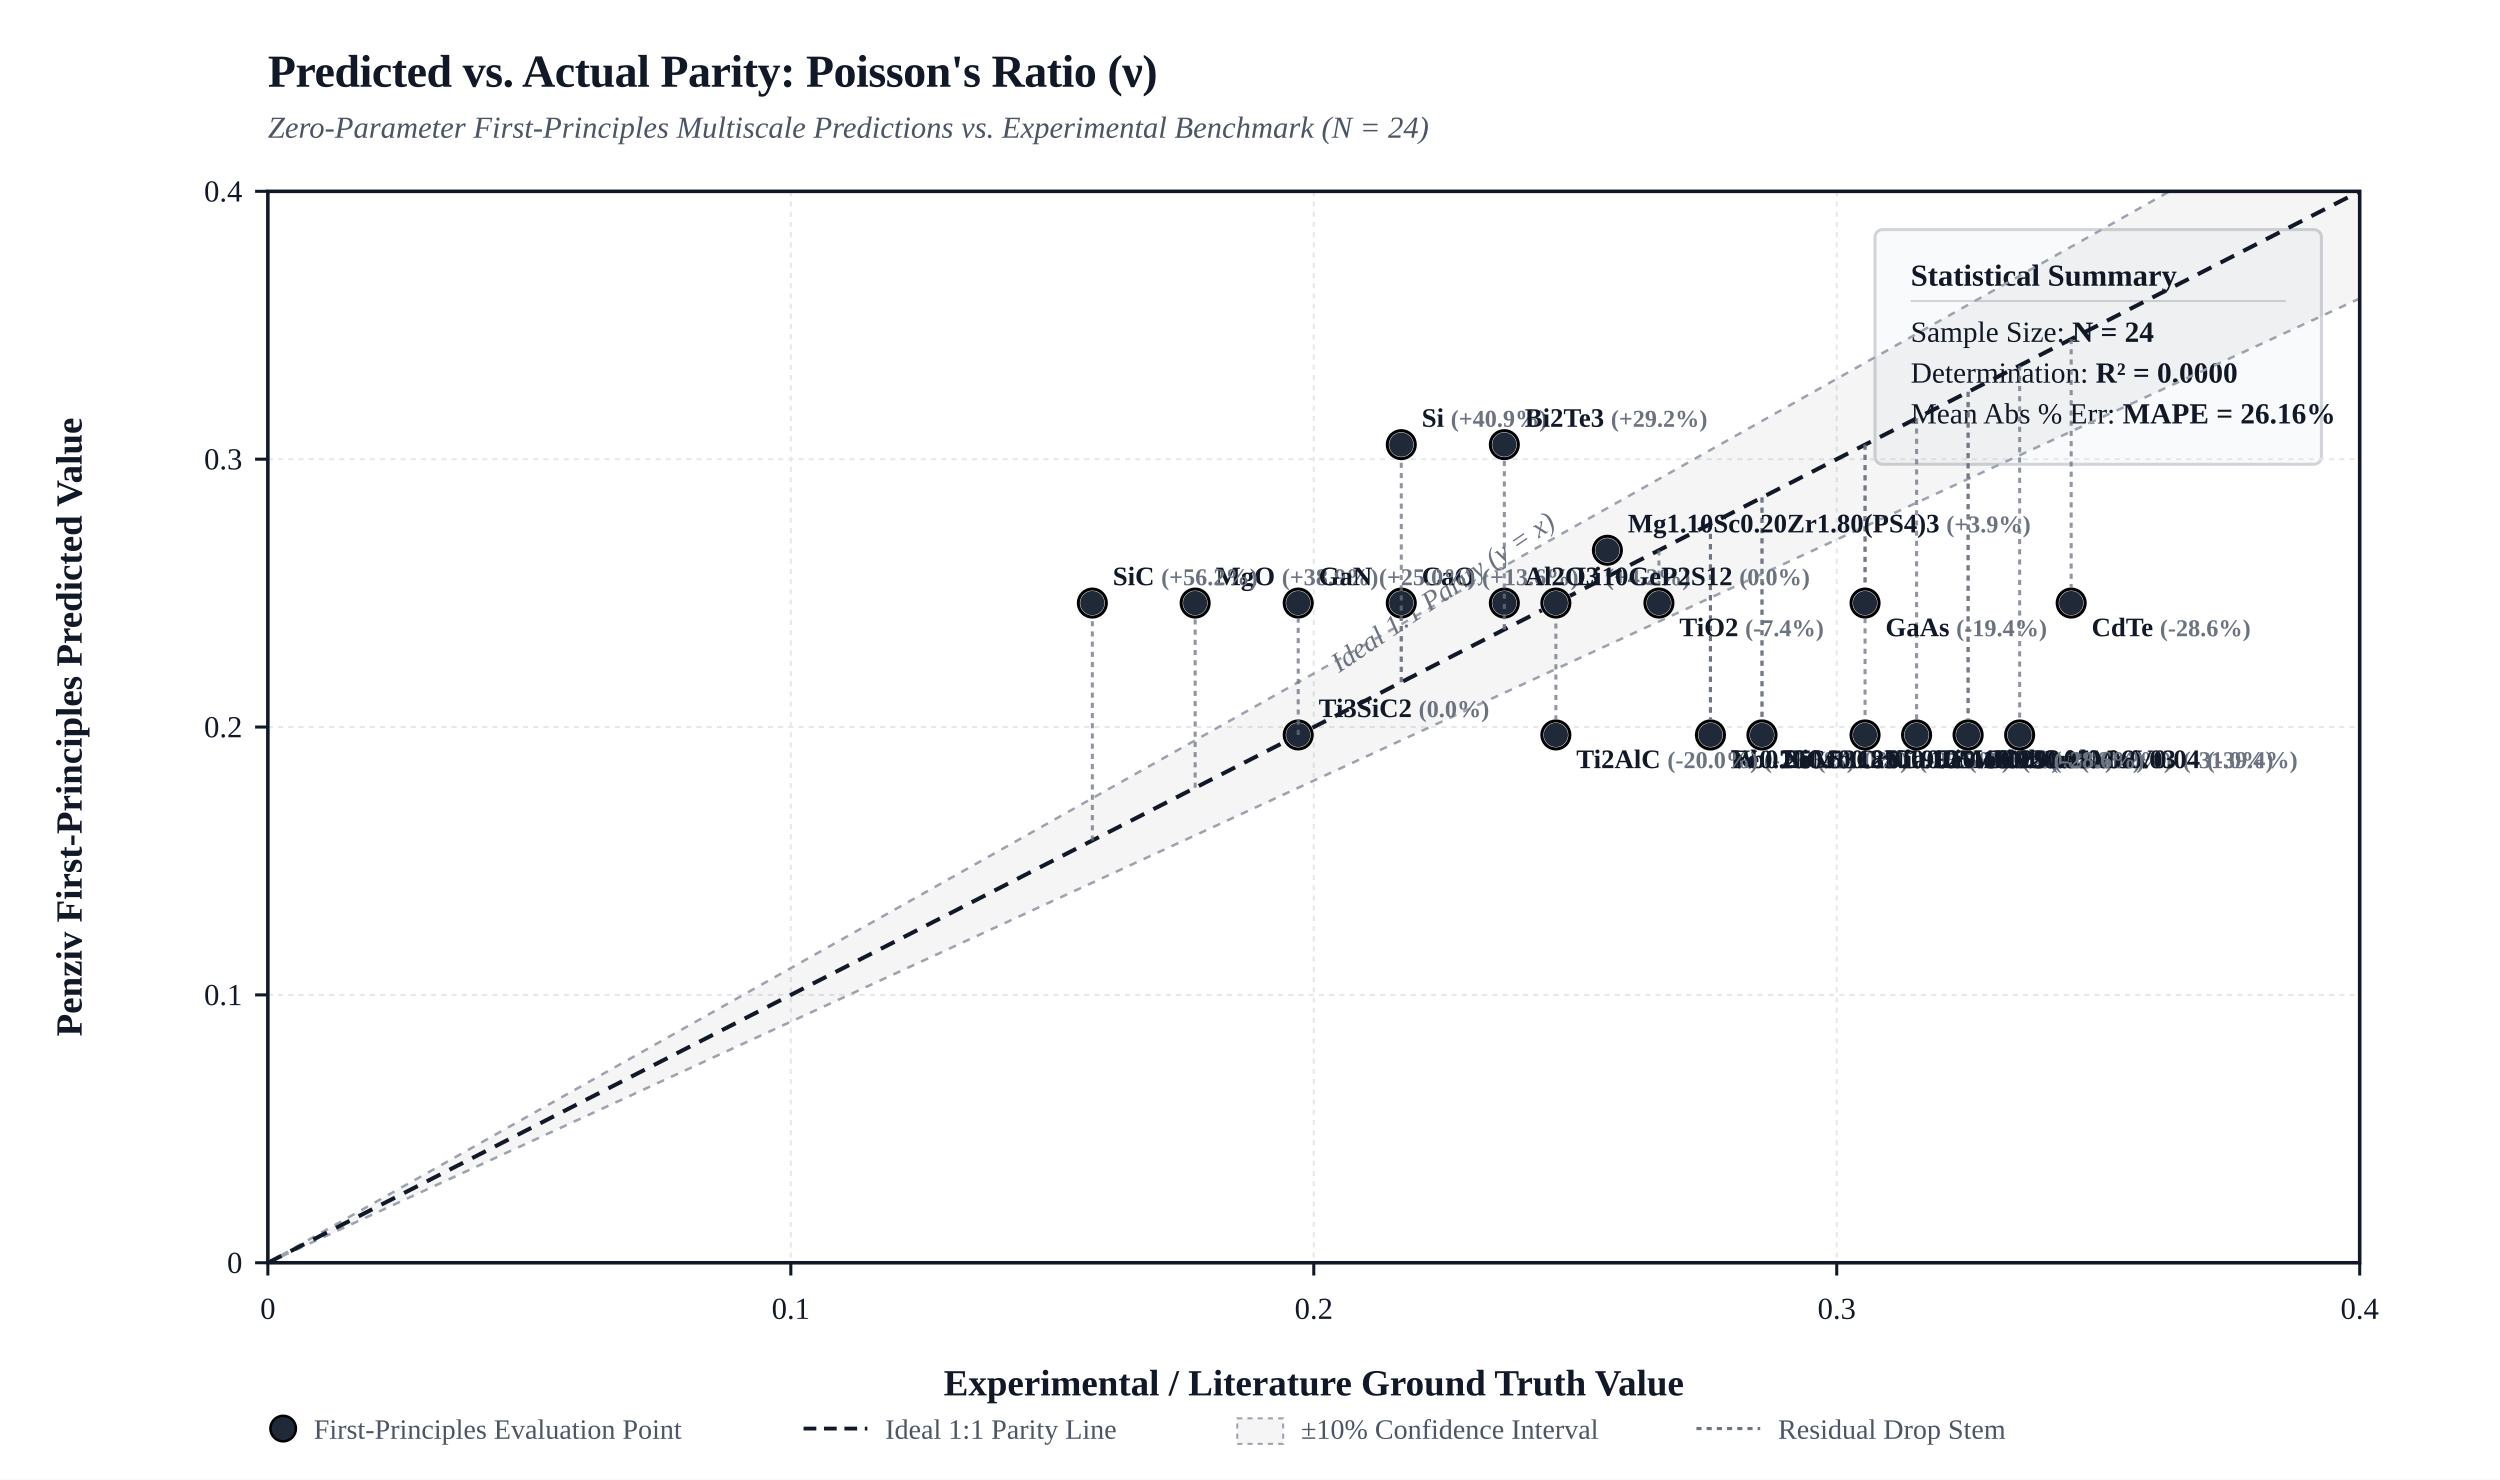
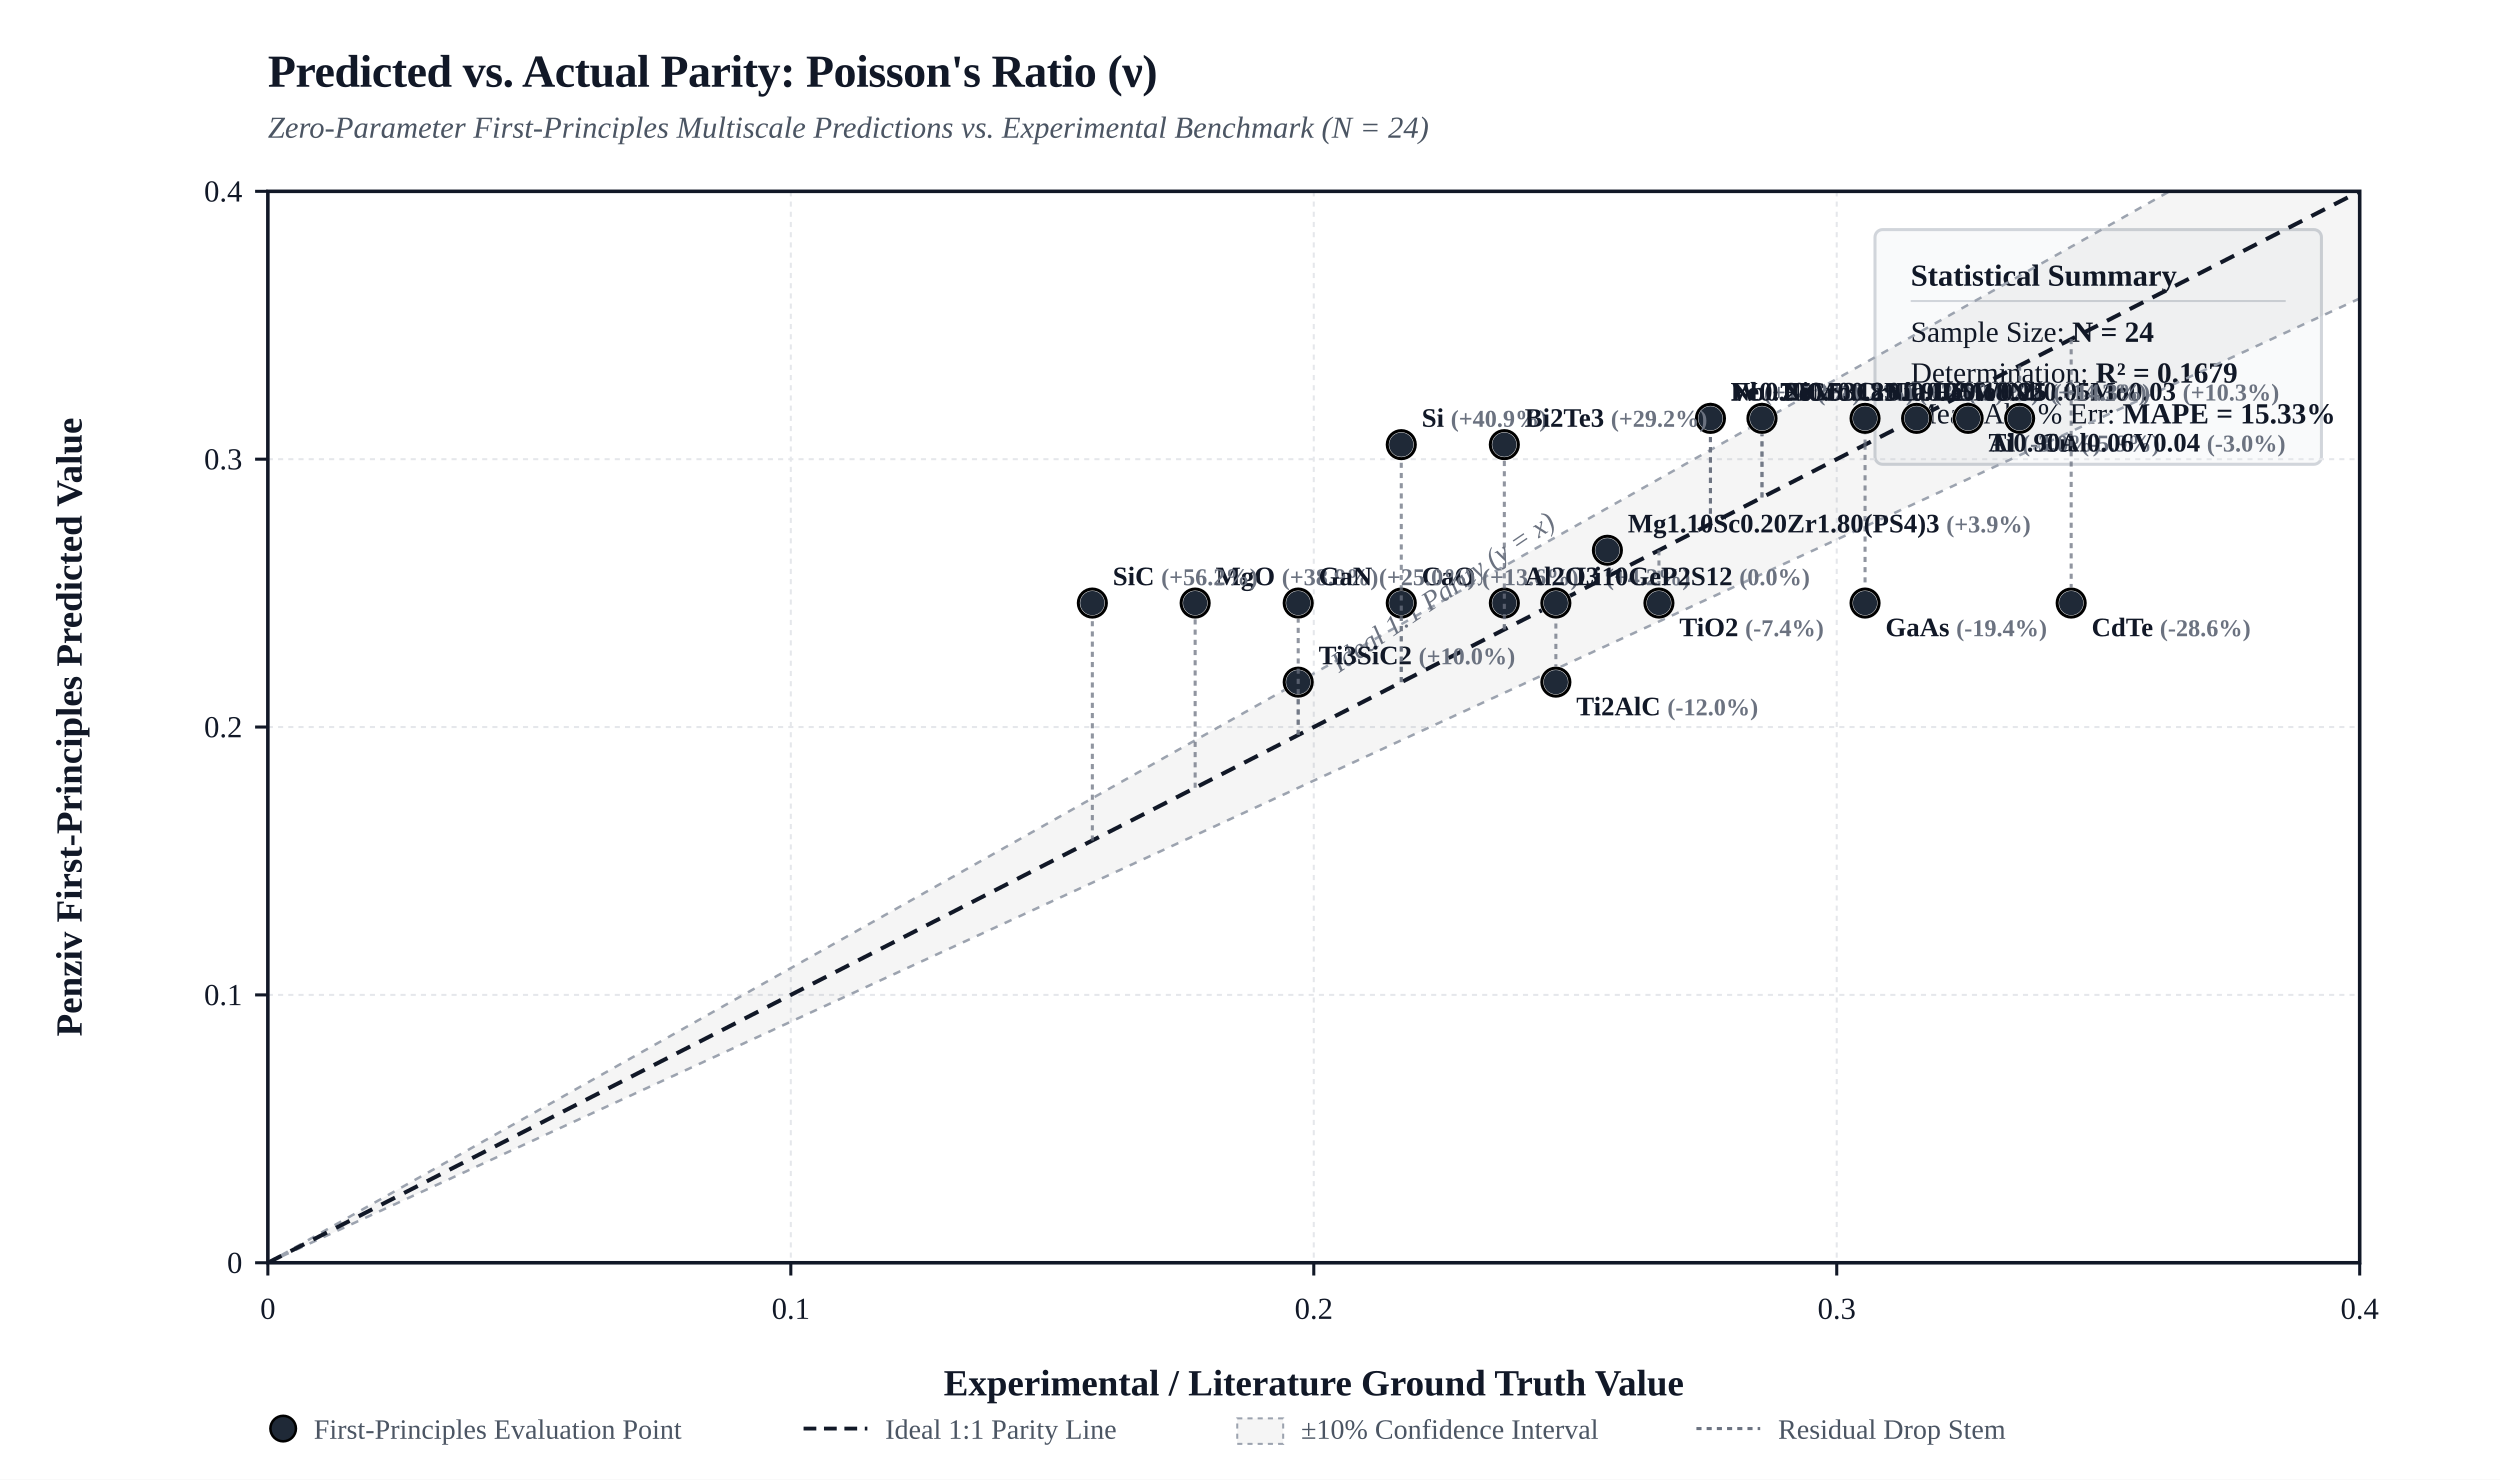
<svg xmlns="http://www.w3.org/2000/svg" viewBox="0 0 980 580" width="100%" height="auto" style="background-color: #FFFFFF; border: 1px solid #E5E7EB; border-radius: 4px; font-family: 'Times New Roman', Times, 'DejaVu Serif', 'TeX Gyre Termes', Georgia, serif;">
  <defs>
    <clipPath id="plotClip">
      <rect x="105" y="75" width="820" height="420" />
    </clipPath>
  </defs>
  <rect x="0" y="0" width="980" height="580" fill="#FFFFFF" />
  <text x="105" y="34" fill="#111827" font-size="18" font-weight="bold" letter-spacing="-0.01em">Predicted vs. Actual Parity: Poisson's Ratio (ν)</text>
  <text x="105" y="54" fill="#4B5563" font-size="12" font-style="italic">Zero-Parameter First-Principles Multiscale Predictions vs. Experimental Benchmark (N = 24)</text>
  <g transform="translate(735, 90)">
    <rect width="175" height="92" rx="3" fill="#F9FAFB" stroke="#D1D5DB" stroke-width="1.2" />
    <text x="14" y="22" fill="#111827" font-size="12" font-weight="bold">Statistical Summary</text>
    <line x1="14" y1="28" x2="161" y2="28" stroke="#D1D5DB" stroke-width="0.8" />
    <text x="14" y="44" fill="#111827" font-size="11.5">Sample Size: <tspan font-weight="bold">N = 24</tspan>
    </text>
-     <text x="14" y="60" fill="#111827" font-size="11.5">Determination: <tspan font-weight="bold">R² = 0.0000</tspan>
+     <text x="14" y="60" fill="#111827" font-size="11.5">Determination: <tspan font-weight="bold">R² = 0.1679</tspan>
    </text>
-     <text x="14" y="76" fill="#111827" font-size="11.5">Mean Abs % Err: <tspan font-weight="bold">MAPE = 26.16%</tspan>
+     <text x="14" y="76" fill="#111827" font-size="11.5">Mean Abs % Err: <tspan font-weight="bold">MAPE = 15.33%</tspan>
    </text>
  </g>
  <line x1="105.0" y1="75" x2="105.0" y2="495" stroke="#E5E7EB" stroke-width="0.8" stroke-dasharray="2,2" />
  <line x1="105" y1="495.0" x2="925" y2="495.0" stroke="#E5E7EB" stroke-width="0.8" stroke-dasharray="2,2" />
  <line x1="100" y1="495.0" x2="105" y2="495.0" stroke="#111827" stroke-width="1.2" />
  <text x="95" y="499.0" fill="#111827" font-size="12" font-weight="500" text-anchor="end">0</text>
  <line x1="105.0" y1="495" x2="105.0" y2="500" stroke="#111827" stroke-width="1.2" />
  <text x="105.0" y="517.0" fill="#111827" font-size="12" font-weight="500" text-anchor="middle">0</text>
  <line x1="310.0" y1="75" x2="310.0" y2="495" stroke="#E5E7EB" stroke-width="0.8" stroke-dasharray="2,2" />
  <line x1="105" y1="390.0" x2="925" y2="390.0" stroke="#E5E7EB" stroke-width="0.8" stroke-dasharray="2,2" />
  <line x1="100" y1="390.0" x2="105" y2="390.0" stroke="#111827" stroke-width="1.2" />
  <text x="95" y="394.0" fill="#111827" font-size="12" font-weight="500" text-anchor="end">0.1</text>
  <line x1="310.0" y1="495" x2="310.0" y2="500" stroke="#111827" stroke-width="1.2" />
  <text x="310.0" y="517.0" fill="#111827" font-size="12" font-weight="500" text-anchor="middle">0.1</text>
  <line x1="515.0" y1="75" x2="515.0" y2="495" stroke="#E5E7EB" stroke-width="0.8" stroke-dasharray="2,2" />
  <line x1="105" y1="285.0" x2="925" y2="285.0" stroke="#E5E7EB" stroke-width="0.8" stroke-dasharray="2,2" />
  <line x1="100" y1="285.0" x2="105" y2="285.0" stroke="#111827" stroke-width="1.2" />
  <text x="95" y="289.0" fill="#111827" font-size="12" font-weight="500" text-anchor="end">0.2</text>
  <line x1="515.0" y1="495" x2="515.0" y2="500" stroke="#111827" stroke-width="1.2" />
  <text x="515.0" y="517.0" fill="#111827" font-size="12" font-weight="500" text-anchor="middle">0.2</text>
  <line x1="720.0" y1="75" x2="720.0" y2="495" stroke="#E5E7EB" stroke-width="0.8" stroke-dasharray="2,2" />
  <line x1="105" y1="180.0" x2="925" y2="180.0" stroke="#E5E7EB" stroke-width="0.8" stroke-dasharray="2,2" />
  <line x1="100" y1="180.0" x2="105" y2="180.0" stroke="#111827" stroke-width="1.2" />
  <text x="95" y="184.0" fill="#111827" font-size="12" font-weight="500" text-anchor="end">0.3</text>
  <line x1="720.0" y1="495" x2="720.0" y2="500" stroke="#111827" stroke-width="1.2" />
  <text x="720.0" y="517.0" fill="#111827" font-size="12" font-weight="500" text-anchor="middle">0.3</text>
  <line x1="925.0" y1="75" x2="925.0" y2="495" stroke="#E5E7EB" stroke-width="0.8" stroke-dasharray="2,2" />
  <line x1="105" y1="75.0" x2="925" y2="75.0" stroke="#E5E7EB" stroke-width="0.8" stroke-dasharray="2,2" />
  <line x1="100" y1="75.0" x2="105" y2="75.0" stroke="#111827" stroke-width="1.2" />
  <text x="95" y="79.0" fill="#111827" font-size="12" font-weight="500" text-anchor="end">0.4</text>
  <line x1="925.0" y1="495" x2="925.0" y2="500" stroke="#111827" stroke-width="1.2" />
  <text x="925.0" y="517.0" fill="#111827" font-size="12" font-weight="500" text-anchor="middle">0.4</text>
  <polygon points="105.0,495.0 925.0,33.0 925.0,117.0 105.0,495.0" fill="rgba(0, 0, 0, 0.04)" clip-path="url(#plotClip)" />
  <line x1="105.0" y1="495.0" x2="925.0" y2="33.0" stroke="#9CA3AF" stroke-width="1.0" stroke-dasharray="3,3" clip-path="url(#plotClip)" />
  <line x1="105.0" y1="495.0" x2="925.0" y2="117.0" stroke="#9CA3AF" stroke-width="1.0" stroke-dasharray="3,3" clip-path="url(#plotClip)" />
  <line x1="105.0" y1="495.0" x2="925.0" y2="75.0" stroke="#111827" stroke-width="1.6" stroke-dasharray="6,4" clip-path="url(#plotClip)" />
  <text x="535.0" y="273.0" fill="#6B7280" font-size="11" font-style="italic" transform="rotate(-34 515.0 285.0)">Ideal 1:1 Parity (y = x)</text>
  <rect x="105" y="75" width="820" height="420" fill="none" stroke="#111827" stroke-width="1.4" />
  <text x="515.0" y="547.0" fill="#111827" font-size="14.5" font-weight="bold" text-anchor="middle">Experimental / Literature Ground Truth Value</text>
  <text x="32" y="285.0" fill="#111827" font-size="14.5" font-weight="bold" text-anchor="middle" transform="rotate(-90 32 285.0)">Penziv First-Principles Predicted Value</text>
-   <line x1="791.7" y1="143.3" x2="791.7" y2="288.1" stroke="#6B7280" stroke-width="1.2" stroke-dasharray="2,2" opacity="0.75" clip-path="url(#plotClip)" />
-   <circle cx="791.7" cy="288.1" r="5.5" fill="#1F2937" stroke="#FFFFFF" stroke-width="1.5" />
-   <circle cx="791.7" cy="288.1" r="5.5" fill="none" stroke="#000000" stroke-width="1.2" />
-   <text x="799.7" y="301.1" fill="#111827" font-size="10.5" font-weight="600" text-anchor="start">Cu <tspan fill="#6B7280" font-size="9.5">(-41.2%)</tspan>
+   <line x1="791.7" y1="143.3" x2="791.7" y2="164.0" stroke="#6B7280" stroke-width="1.2" stroke-dasharray="2,2" opacity="0.75" clip-path="url(#plotClip)" />
+   <circle cx="791.7" cy="164.0" r="5.5" fill="#1F2937" stroke="#FFFFFF" stroke-width="1.5" />
+   <circle cx="791.7" cy="164.0" r="5.5" fill="none" stroke="#000000" stroke-width="1.2" />
+   <text x="799.7" y="177.0" fill="#111827" font-size="10.5" font-weight="600" text-anchor="start">Cu <tspan fill="#6B7280" font-size="9.5">(-5.9%)</tspan>
  </text>
-   <line x1="771.5" y1="153.6" x2="771.5" y2="288.1" stroke="#6B7280" stroke-width="1.2" stroke-dasharray="2,2" opacity="0.75" clip-path="url(#plotClip)" />
-   <circle cx="771.5" cy="288.1" r="5.5" fill="#1F2937" stroke="#FFFFFF" stroke-width="1.5" />
-   <circle cx="771.5" cy="288.1" r="5.5" fill="none" stroke="#000000" stroke-width="1.2" />
-   <text x="779.5" y="301.1" fill="#111827" font-size="10.5" font-weight="600" text-anchor="start">Al <tspan fill="#6B7280" font-size="9.5">(-39.4%)</tspan>
+   <line x1="771.5" y1="153.6" x2="771.5" y2="164.0" stroke="#6B7280" stroke-width="1.2" stroke-dasharray="2,2" opacity="0.75" clip-path="url(#plotClip)" />
+   <circle cx="771.5" cy="164.0" r="5.5" fill="#1F2937" stroke="#FFFFFF" stroke-width="1.5" />
+   <circle cx="771.5" cy="164.0" r="5.5" fill="none" stroke="#000000" stroke-width="1.2" />
+   <text x="779.5" y="177.0" fill="#111827" font-size="10.5" font-weight="600" text-anchor="start">Al <tspan fill="#6B7280" font-size="9.5">(-3.0%)</tspan>
  </text>
-   <line x1="731.1" y1="174.3" x2="731.1" y2="288.1" stroke="#6B7280" stroke-width="1.2" stroke-dasharray="2,2" opacity="0.75" clip-path="url(#plotClip)" />
-   <circle cx="731.1" cy="288.1" r="5.5" fill="#1F2937" stroke="#FFFFFF" stroke-width="1.5" />
-   <circle cx="731.1" cy="288.1" r="5.5" fill="none" stroke="#000000" stroke-width="1.2" />
-   <text x="739.1" y="301.1" fill="#111827" font-size="10.5" font-weight="600" text-anchor="start">Ni <tspan fill="#6B7280" font-size="9.5">(-35.5%)</tspan>
+   <line x1="731.1" y1="174.3" x2="731.1" y2="164.0" stroke="#6B7280" stroke-width="1.2" stroke-dasharray="2,2" opacity="0.75" clip-path="url(#plotClip)" />
+   <circle cx="731.1" cy="164.0" r="5.5" fill="#1F2937" stroke="#FFFFFF" stroke-width="1.5" />
+   <circle cx="731.1" cy="164.0" r="5.5" fill="none" stroke="#000000" stroke-width="1.2" />
+   <text x="739.1" y="157.0" fill="#111827" font-size="10.5" font-weight="600" text-anchor="start">Ni <tspan fill="#6B7280" font-size="9.5">(+3.2%)</tspan>
  </text>
-   <line x1="751.3" y1="164.0" x2="751.3" y2="288.1" stroke="#6B7280" stroke-width="1.2" stroke-dasharray="2,2" opacity="0.75" clip-path="url(#plotClip)" />
-   <circle cx="751.3" cy="288.1" r="5.5" fill="#1F2937" stroke="#FFFFFF" stroke-width="1.5" />
-   <circle cx="751.3" cy="288.1" r="5.5" fill="none" stroke="#000000" stroke-width="1.2" />
-   <text x="759.3" y="301.1" fill="#111827" font-size="10.5" font-weight="600" text-anchor="start">Ti <tspan fill="#6B7280" font-size="9.5">(-37.5%)</tspan>
+   <line x1="751.3" y1="164.0" x2="751.3" y2="164.0" stroke="#6B7280" stroke-width="1.2" stroke-dasharray="2,2" opacity="0.75" clip-path="url(#plotClip)" />
+   <circle cx="751.3" cy="164.0" r="5.5" fill="#1F2937" stroke="#FFFFFF" stroke-width="1.5" />
+   <circle cx="751.3" cy="164.0" r="5.5" fill="none" stroke="#000000" stroke-width="1.2" />
+   <text x="759.3" y="157.0" fill="#111827" font-size="10.5" font-weight="600" text-anchor="start">Ti <tspan fill="#6B7280" font-size="9.5">(0.0%)</tspan>
  </text>
-   <line x1="670.5" y1="205.3" x2="670.5" y2="288.1" stroke="#6B7280" stroke-width="1.2" stroke-dasharray="2,2" opacity="0.75" clip-path="url(#plotClip)" />
-   <circle cx="670.5" cy="288.1" r="5.5" fill="#1F2937" stroke="#FFFFFF" stroke-width="1.5" />
-   <circle cx="670.5" cy="288.1" r="5.5" fill="none" stroke="#000000" stroke-width="1.2" />
-   <text x="678.5" y="301.1" fill="#111827" font-size="10.5" font-weight="600" text-anchor="start">W <tspan fill="#6B7280" font-size="9.5">(-28.6%)</tspan>
+   <line x1="670.5" y1="205.3" x2="670.5" y2="164.0" stroke="#6B7280" stroke-width="1.2" stroke-dasharray="2,2" opacity="0.75" clip-path="url(#plotClip)" />
+   <circle cx="670.5" cy="164.0" r="5.5" fill="#1F2937" stroke="#FFFFFF" stroke-width="1.5" />
+   <circle cx="670.5" cy="164.0" r="5.5" fill="none" stroke="#000000" stroke-width="1.2" />
+   <text x="678.5" y="157.0" fill="#111827" font-size="10.5" font-weight="600" text-anchor="start">W <tspan fill="#6B7280" font-size="9.5">(+14.3%)</tspan>
  </text>
-   <line x1="690.7" y1="195.0" x2="690.7" y2="288.1" stroke="#6B7280" stroke-width="1.2" stroke-dasharray="2,2" opacity="0.75" clip-path="url(#plotClip)" />
-   <circle cx="690.7" cy="288.1" r="5.5" fill="#1F2937" stroke="#FFFFFF" stroke-width="1.5" />
-   <circle cx="690.7" cy="288.1" r="5.5" fill="none" stroke="#000000" stroke-width="1.2" />
-   <text x="698.7" y="301.1" fill="#111827" font-size="10.5" font-weight="600" text-anchor="start">Fe <tspan fill="#6B7280" font-size="9.5">(-31.0%)</tspan>
+   <line x1="690.7" y1="195.0" x2="690.7" y2="164.0" stroke="#6B7280" stroke-width="1.2" stroke-dasharray="2,2" opacity="0.75" clip-path="url(#plotClip)" />
+   <circle cx="690.7" cy="164.0" r="5.5" fill="#1F2937" stroke="#FFFFFF" stroke-width="1.5" />
+   <circle cx="690.7" cy="164.0" r="5.5" fill="none" stroke="#000000" stroke-width="1.2" />
+   <text x="698.7" y="157.0" fill="#111827" font-size="10.5" font-weight="600" text-anchor="start">Fe <tspan fill="#6B7280" font-size="9.5">(+10.3%)</tspan>
  </text>
-   <line x1="670.5" y1="205.3" x2="670.5" y2="288.1" stroke="#6B7280" stroke-width="1.2" stroke-dasharray="2,2" opacity="0.75" clip-path="url(#plotClip)" />
-   <circle cx="670.5" cy="288.1" r="5.5" fill="#1F2937" stroke="#FFFFFF" stroke-width="1.5" />
-   <circle cx="670.5" cy="288.1" r="5.5" fill="none" stroke="#000000" stroke-width="1.2" />
-   <text x="678.5" y="301.1" fill="#111827" font-size="10.5" font-weight="600" text-anchor="start">Fe0.70Cr0.18Ni0.10Mo0.02 <tspan fill="#6B7280" font-size="9.5">(-28.6%)</tspan>
+   <line x1="670.5" y1="205.3" x2="670.5" y2="164.0" stroke="#6B7280" stroke-width="1.2" stroke-dasharray="2,2" opacity="0.75" clip-path="url(#plotClip)" />
+   <circle cx="670.5" cy="164.0" r="5.5" fill="#1F2937" stroke="#FFFFFF" stroke-width="1.5" />
+   <circle cx="670.5" cy="164.0" r="5.5" fill="none" stroke="#000000" stroke-width="1.2" />
+   <text x="678.5" y="157.0" fill="#111827" font-size="10.5" font-weight="600" text-anchor="start">Fe0.70Cr0.18Ni0.10Mo0.02 <tspan fill="#6B7280" font-size="9.5">(+14.3%)</tspan>
  </text>
-   <line x1="690.7" y1="195.0" x2="690.7" y2="288.1" stroke="#6B7280" stroke-width="1.2" stroke-dasharray="2,2" opacity="0.75" clip-path="url(#plotClip)" />
-   <circle cx="690.7" cy="288.1" r="5.5" fill="#1F2937" stroke="#FFFFFF" stroke-width="1.5" />
-   <circle cx="690.7" cy="288.1" r="5.5" fill="none" stroke="#000000" stroke-width="1.2" />
-   <text x="698.7" y="301.1" fill="#111827" font-size="10.5" font-weight="600" text-anchor="start">Ni0.53Cr0.19Fe0.18Nb0.05Mo0.03 <tspan fill="#6B7280" font-size="9.5">(-31.0%)</tspan>
+   <line x1="690.7" y1="195.0" x2="690.7" y2="164.0" stroke="#6B7280" stroke-width="1.2" stroke-dasharray="2,2" opacity="0.75" clip-path="url(#plotClip)" />
+   <circle cx="690.7" cy="164.0" r="5.5" fill="#1F2937" stroke="#FFFFFF" stroke-width="1.5" />
+   <circle cx="690.7" cy="164.0" r="5.5" fill="none" stroke="#000000" stroke-width="1.2" />
+   <text x="698.7" y="157.0" fill="#111827" font-size="10.5" font-weight="600" text-anchor="start">Ni0.53Cr0.19Fe0.18Nb0.05Mo0.03 <tspan fill="#6B7280" font-size="9.5">(+10.3%)</tspan>
  </text>
-   <line x1="771.5" y1="153.6" x2="771.5" y2="288.1" stroke="#6B7280" stroke-width="1.2" stroke-dasharray="2,2" opacity="0.75" clip-path="url(#plotClip)" />
-   <circle cx="771.5" cy="288.1" r="5.5" fill="#1F2937" stroke="#FFFFFF" stroke-width="1.5" />
-   <circle cx="771.5" cy="288.1" r="5.5" fill="none" stroke="#000000" stroke-width="1.2" />
-   <text x="779.5" y="301.1" fill="#111827" font-size="10.5" font-weight="600" text-anchor="start">Ti0.90Al0.06V0.04 <tspan fill="#6B7280" font-size="9.5">(-39.4%)</tspan>
+   <line x1="771.5" y1="153.6" x2="771.5" y2="164.0" stroke="#6B7280" stroke-width="1.2" stroke-dasharray="2,2" opacity="0.75" clip-path="url(#plotClip)" />
+   <circle cx="771.5" cy="164.0" r="5.5" fill="#1F2937" stroke="#FFFFFF" stroke-width="1.5" />
+   <circle cx="771.5" cy="164.0" r="5.5" fill="none" stroke="#000000" stroke-width="1.2" />
+   <text x="779.5" y="177.0" fill="#111827" font-size="10.5" font-weight="600" text-anchor="start">Ti0.90Al0.06V0.04 <tspan fill="#6B7280" font-size="9.5">(-3.0%)</tspan>
  </text>
-   <line x1="670.5" y1="205.3" x2="670.5" y2="288.1" stroke="#6B7280" stroke-width="1.2" stroke-dasharray="2,2" opacity="0.75" clip-path="url(#plotClip)" />
-   <circle cx="670.5" cy="288.1" r="5.5" fill="#1F2937" stroke="#FFFFFF" stroke-width="1.5" />
-   <circle cx="670.5" cy="288.1" r="5.5" fill="none" stroke="#000000" stroke-width="1.2" />
-   <text x="678.5" y="301.1" fill="#111827" font-size="10.5" font-weight="600" text-anchor="start">Nb0.25Mo0.25Ta0.25W0.25 <tspan fill="#6B7280" font-size="9.5">(-28.6%)</tspan>
+   <line x1="670.5" y1="205.3" x2="670.5" y2="164.0" stroke="#6B7280" stroke-width="1.2" stroke-dasharray="2,2" opacity="0.75" clip-path="url(#plotClip)" />
+   <circle cx="670.5" cy="164.0" r="5.5" fill="#1F2937" stroke="#FFFFFF" stroke-width="1.5" />
+   <circle cx="670.5" cy="164.0" r="5.5" fill="none" stroke="#000000" stroke-width="1.2" />
+   <text x="678.5" y="157.0" fill="#111827" font-size="10.5" font-weight="600" text-anchor="start">Nb0.25Mo0.25Ta0.25W0.25 <tspan fill="#6B7280" font-size="9.5">(+14.3%)</tspan>
  </text>
-   <line x1="508.9" y1="288.1" x2="508.9" y2="288.1" stroke="#6B7280" stroke-width="1.2" stroke-dasharray="2,2" opacity="0.75" clip-path="url(#plotClip)" />
-   <circle cx="508.9" cy="288.1" r="5.5" fill="#1F2937" stroke="#FFFFFF" stroke-width="1.5" />
-   <circle cx="508.9" cy="288.1" r="5.5" fill="none" stroke="#000000" stroke-width="1.2" />
-   <text x="516.9" y="281.1" fill="#111827" font-size="10.5" font-weight="600" text-anchor="start">Ti3SiC2 <tspan fill="#6B7280" font-size="9.5">(0.0%)</tspan>
+   <line x1="508.9" y1="288.1" x2="508.9" y2="267.4" stroke="#6B7280" stroke-width="1.2" stroke-dasharray="2,2" opacity="0.75" clip-path="url(#plotClip)" />
+   <circle cx="508.9" cy="267.4" r="5.5" fill="#1F2937" stroke="#FFFFFF" stroke-width="1.5" />
+   <circle cx="508.9" cy="267.4" r="5.5" fill="none" stroke="#000000" stroke-width="1.2" />
+   <text x="516.9" y="260.4" fill="#111827" font-size="10.5" font-weight="600" text-anchor="start">Ti3SiC2 <tspan fill="#6B7280" font-size="9.5">(+10.0%)</tspan>
  </text>
-   <line x1="609.9" y1="236.4" x2="609.9" y2="288.1" stroke="#6B7280" stroke-width="1.2" stroke-dasharray="2,2" opacity="0.75" clip-path="url(#plotClip)" />
-   <circle cx="609.9" cy="288.1" r="5.5" fill="#1F2937" stroke="#FFFFFF" stroke-width="1.5" />
-   <circle cx="609.9" cy="288.1" r="5.5" fill="none" stroke="#000000" stroke-width="1.2" />
-   <text x="617.9" y="301.1" fill="#111827" font-size="10.5" font-weight="600" text-anchor="start">Ti2AlC <tspan fill="#6B7280" font-size="9.5">(-20.0%)</tspan>
+   <line x1="609.9" y1="236.4" x2="609.9" y2="267.4" stroke="#6B7280" stroke-width="1.2" stroke-dasharray="2,2" opacity="0.75" clip-path="url(#plotClip)" />
+   <circle cx="609.9" cy="267.4" r="5.5" fill="#1F2937" stroke="#FFFFFF" stroke-width="1.5" />
+   <circle cx="609.9" cy="267.4" r="5.5" fill="none" stroke="#000000" stroke-width="1.2" />
+   <text x="617.9" y="280.4" fill="#111827" font-size="10.5" font-weight="600" text-anchor="start">Ti2AlC <tspan fill="#6B7280" font-size="9.5">(-12.0%)</tspan>
  </text>
  <line x1="549.3" y1="267.4" x2="549.3" y2="236.4" stroke="#6B7280" stroke-width="1.2" stroke-dasharray="2,2" opacity="0.75" clip-path="url(#plotClip)" />
  <circle cx="549.3" cy="236.4" r="5.5" fill="#1F2937" stroke="#FFFFFF" stroke-width="1.5" />
  <circle cx="549.3" cy="236.4" r="5.5" fill="none" stroke="#000000" stroke-width="1.2" />
  <text x="557.3" y="229.4" fill="#111827" font-size="10.5" font-weight="600" text-anchor="start">CaO <tspan fill="#6B7280" font-size="9.5">(+13.6%)</tspan>
  </text>
  <line x1="468.5" y1="308.8" x2="468.5" y2="236.4" stroke="#6B7280" stroke-width="1.2" stroke-dasharray="2,2" opacity="0.75" clip-path="url(#plotClip)" />
  <circle cx="468.5" cy="236.4" r="5.5" fill="#1F2937" stroke="#FFFFFF" stroke-width="1.5" />
  <circle cx="468.5" cy="236.4" r="5.5" fill="none" stroke="#000000" stroke-width="1.2" />
  <text x="476.5" y="229.4" fill="#111827" font-size="10.5" font-weight="600" text-anchor="start">MgO <tspan fill="#6B7280" font-size="9.5">(+38.9%)</tspan>
  </text>
  <line x1="589.7" y1="246.7" x2="589.7" y2="236.4" stroke="#6B7280" stroke-width="1.2" stroke-dasharray="2,2" opacity="0.75" clip-path="url(#plotClip)" />
  <circle cx="589.7" cy="236.4" r="5.5" fill="#1F2937" stroke="#FFFFFF" stroke-width="1.5" />
  <circle cx="589.7" cy="236.4" r="5.5" fill="none" stroke="#000000" stroke-width="1.2" />
  <text x="597.7" y="229.4" fill="#111827" font-size="10.5" font-weight="600" text-anchor="start">Al2O3 <tspan fill="#6B7280" font-size="9.5">(+4.2%)</tspan>
  </text>
  <line x1="650.3" y1="215.7" x2="650.3" y2="236.4" stroke="#6B7280" stroke-width="1.2" stroke-dasharray="2,2" opacity="0.75" clip-path="url(#plotClip)" />
  <circle cx="650.3" cy="236.4" r="5.5" fill="#1F2937" stroke="#FFFFFF" stroke-width="1.5" />
  <circle cx="650.3" cy="236.4" r="5.5" fill="none" stroke="#000000" stroke-width="1.2" />
  <text x="658.3" y="249.4" fill="#111827" font-size="10.5" font-weight="600" text-anchor="start">TiO2 <tspan fill="#6B7280" font-size="9.5">(-7.4%)</tspan>
  </text>
  <line x1="428.2" y1="329.5" x2="428.2" y2="236.4" stroke="#6B7280" stroke-width="1.2" stroke-dasharray="2,2" opacity="0.75" clip-path="url(#plotClip)" />
  <circle cx="428.2" cy="236.4" r="5.5" fill="#1F2937" stroke="#FFFFFF" stroke-width="1.5" />
  <circle cx="428.2" cy="236.4" r="5.5" fill="none" stroke="#000000" stroke-width="1.2" />
  <text x="436.2" y="229.4" fill="#111827" font-size="10.5" font-weight="600" text-anchor="start">SiC <tspan fill="#6B7280" font-size="9.5">(+56.2%)</tspan>
  </text>
  <line x1="508.9" y1="288.1" x2="508.9" y2="236.4" stroke="#6B7280" stroke-width="1.2" stroke-dasharray="2,2" opacity="0.75" clip-path="url(#plotClip)" />
  <circle cx="508.9" cy="236.4" r="5.5" fill="#1F2937" stroke="#FFFFFF" stroke-width="1.5" />
  <circle cx="508.9" cy="236.4" r="5.5" fill="none" stroke="#000000" stroke-width="1.2" />
  <text x="516.9" y="229.4" fill="#111827" font-size="10.5" font-weight="600" text-anchor="start">GaN <tspan fill="#6B7280" font-size="9.5">(+25.0%)</tspan>
  </text>
  <line x1="549.3" y1="267.4" x2="549.3" y2="174.3" stroke="#6B7280" stroke-width="1.2" stroke-dasharray="2,2" opacity="0.75" clip-path="url(#plotClip)" />
  <circle cx="549.3" cy="174.3" r="5.5" fill="#1F2937" stroke="#FFFFFF" stroke-width="1.5" />
  <circle cx="549.3" cy="174.3" r="5.5" fill="none" stroke="#000000" stroke-width="1.2" />
  <text x="557.3" y="167.3" fill="#111827" font-size="10.5" font-weight="600" text-anchor="start">Si <tspan fill="#6B7280" font-size="9.5">(+40.9%)</tspan>
  </text>
  <line x1="731.1" y1="174.3" x2="731.1" y2="236.4" stroke="#6B7280" stroke-width="1.2" stroke-dasharray="2,2" opacity="0.75" clip-path="url(#plotClip)" />
  <circle cx="731.1" cy="236.4" r="5.5" fill="#1F2937" stroke="#FFFFFF" stroke-width="1.5" />
  <circle cx="731.1" cy="236.4" r="5.5" fill="none" stroke="#000000" stroke-width="1.2" />
  <text x="739.1" y="249.4" fill="#111827" font-size="10.5" font-weight="600" text-anchor="start">GaAs <tspan fill="#6B7280" font-size="9.5">(-19.4%)</tspan>
  </text>
  <line x1="811.9" y1="132.9" x2="811.9" y2="236.4" stroke="#6B7280" stroke-width="1.2" stroke-dasharray="2,2" opacity="0.75" clip-path="url(#plotClip)" />
  <circle cx="811.9" cy="236.4" r="5.5" fill="#1F2937" stroke="#FFFFFF" stroke-width="1.5" />
  <circle cx="811.9" cy="236.4" r="5.5" fill="none" stroke="#000000" stroke-width="1.2" />
  <text x="819.9" y="249.4" fill="#111827" font-size="10.5" font-weight="600" text-anchor="start">CdTe <tspan fill="#6B7280" font-size="9.5">(-28.6%)</tspan>
  </text>
  <line x1="589.7" y1="246.7" x2="589.7" y2="174.3" stroke="#6B7280" stroke-width="1.2" stroke-dasharray="2,2" opacity="0.75" clip-path="url(#plotClip)" />
  <circle cx="589.7" cy="174.3" r="5.5" fill="#1F2937" stroke="#FFFFFF" stroke-width="1.5" />
  <circle cx="589.7" cy="174.3" r="5.5" fill="none" stroke="#000000" stroke-width="1.2" />
  <text x="597.7" y="167.3" fill="#111827" font-size="10.5" font-weight="600" text-anchor="start">Bi2Te3 <tspan fill="#6B7280" font-size="9.5">(+29.2%)</tspan>
  </text>
  <line x1="630.1" y1="226.0" x2="630.1" y2="215.7" stroke="#6B7280" stroke-width="1.2" stroke-dasharray="2,2" opacity="0.75" clip-path="url(#plotClip)" />
  <circle cx="630.1" cy="215.7" r="5.5" fill="#1F2937" stroke="#FFFFFF" stroke-width="1.5" />
  <circle cx="630.1" cy="215.7" r="5.5" fill="none" stroke="#000000" stroke-width="1.2" />
  <text x="638.1" y="208.7" fill="#111827" font-size="10.5" font-weight="600" text-anchor="start">Mg1.10Sc0.20Zr1.80(PS4)3 <tspan fill="#6B7280" font-size="9.5">(+3.9%)</tspan>
  </text>
  <line x1="609.9" y1="236.4" x2="609.9" y2="236.4" stroke="#6B7280" stroke-width="1.2" stroke-dasharray="2,2" opacity="0.75" clip-path="url(#plotClip)" />
  <circle cx="609.9" cy="236.4" r="5.5" fill="#1F2937" stroke="#FFFFFF" stroke-width="1.5" />
  <circle cx="609.9" cy="236.4" r="5.5" fill="none" stroke="#000000" stroke-width="1.2" />
  <text x="617.9" y="229.4" fill="#111827" font-size="10.5" font-weight="600" text-anchor="start">Li10GeP2S12 <tspan fill="#6B7280" font-size="9.5">(0.0%)</tspan>
  </text>
  <g transform="translate(105, 564)" font-size="11" fill="#4B5563">
    <circle cx="6" cy="-4" r="5" fill="#1F2937" stroke="#000000" stroke-width="1.0" />
    <text x="18" y="0">First-Principles Evaluation Point</text>
    <line x1="210" y1="-4" x2="235" y2="-4" stroke="#111827" stroke-dasharray="5,3" stroke-width="1.5" />
    <text x="242" y="0">Ideal 1:1 Parity Line</text>
    <rect x="380" y="-8" width="18" height="10" fill="rgba(0, 0, 0, 0.04)" stroke="#9CA3AF" stroke-dasharray="2,2" stroke-width="0.8" />
    <text x="405" y="0">±10% Confidence Interval</text>
    <line x1="560" y1="-4" x2="585" y2="-4" stroke="#6B7280" stroke-dasharray="2,2" stroke-width="1.2" />
    <text x="592" y="0">Residual Drop Stem</text>
  </g>
</svg>
